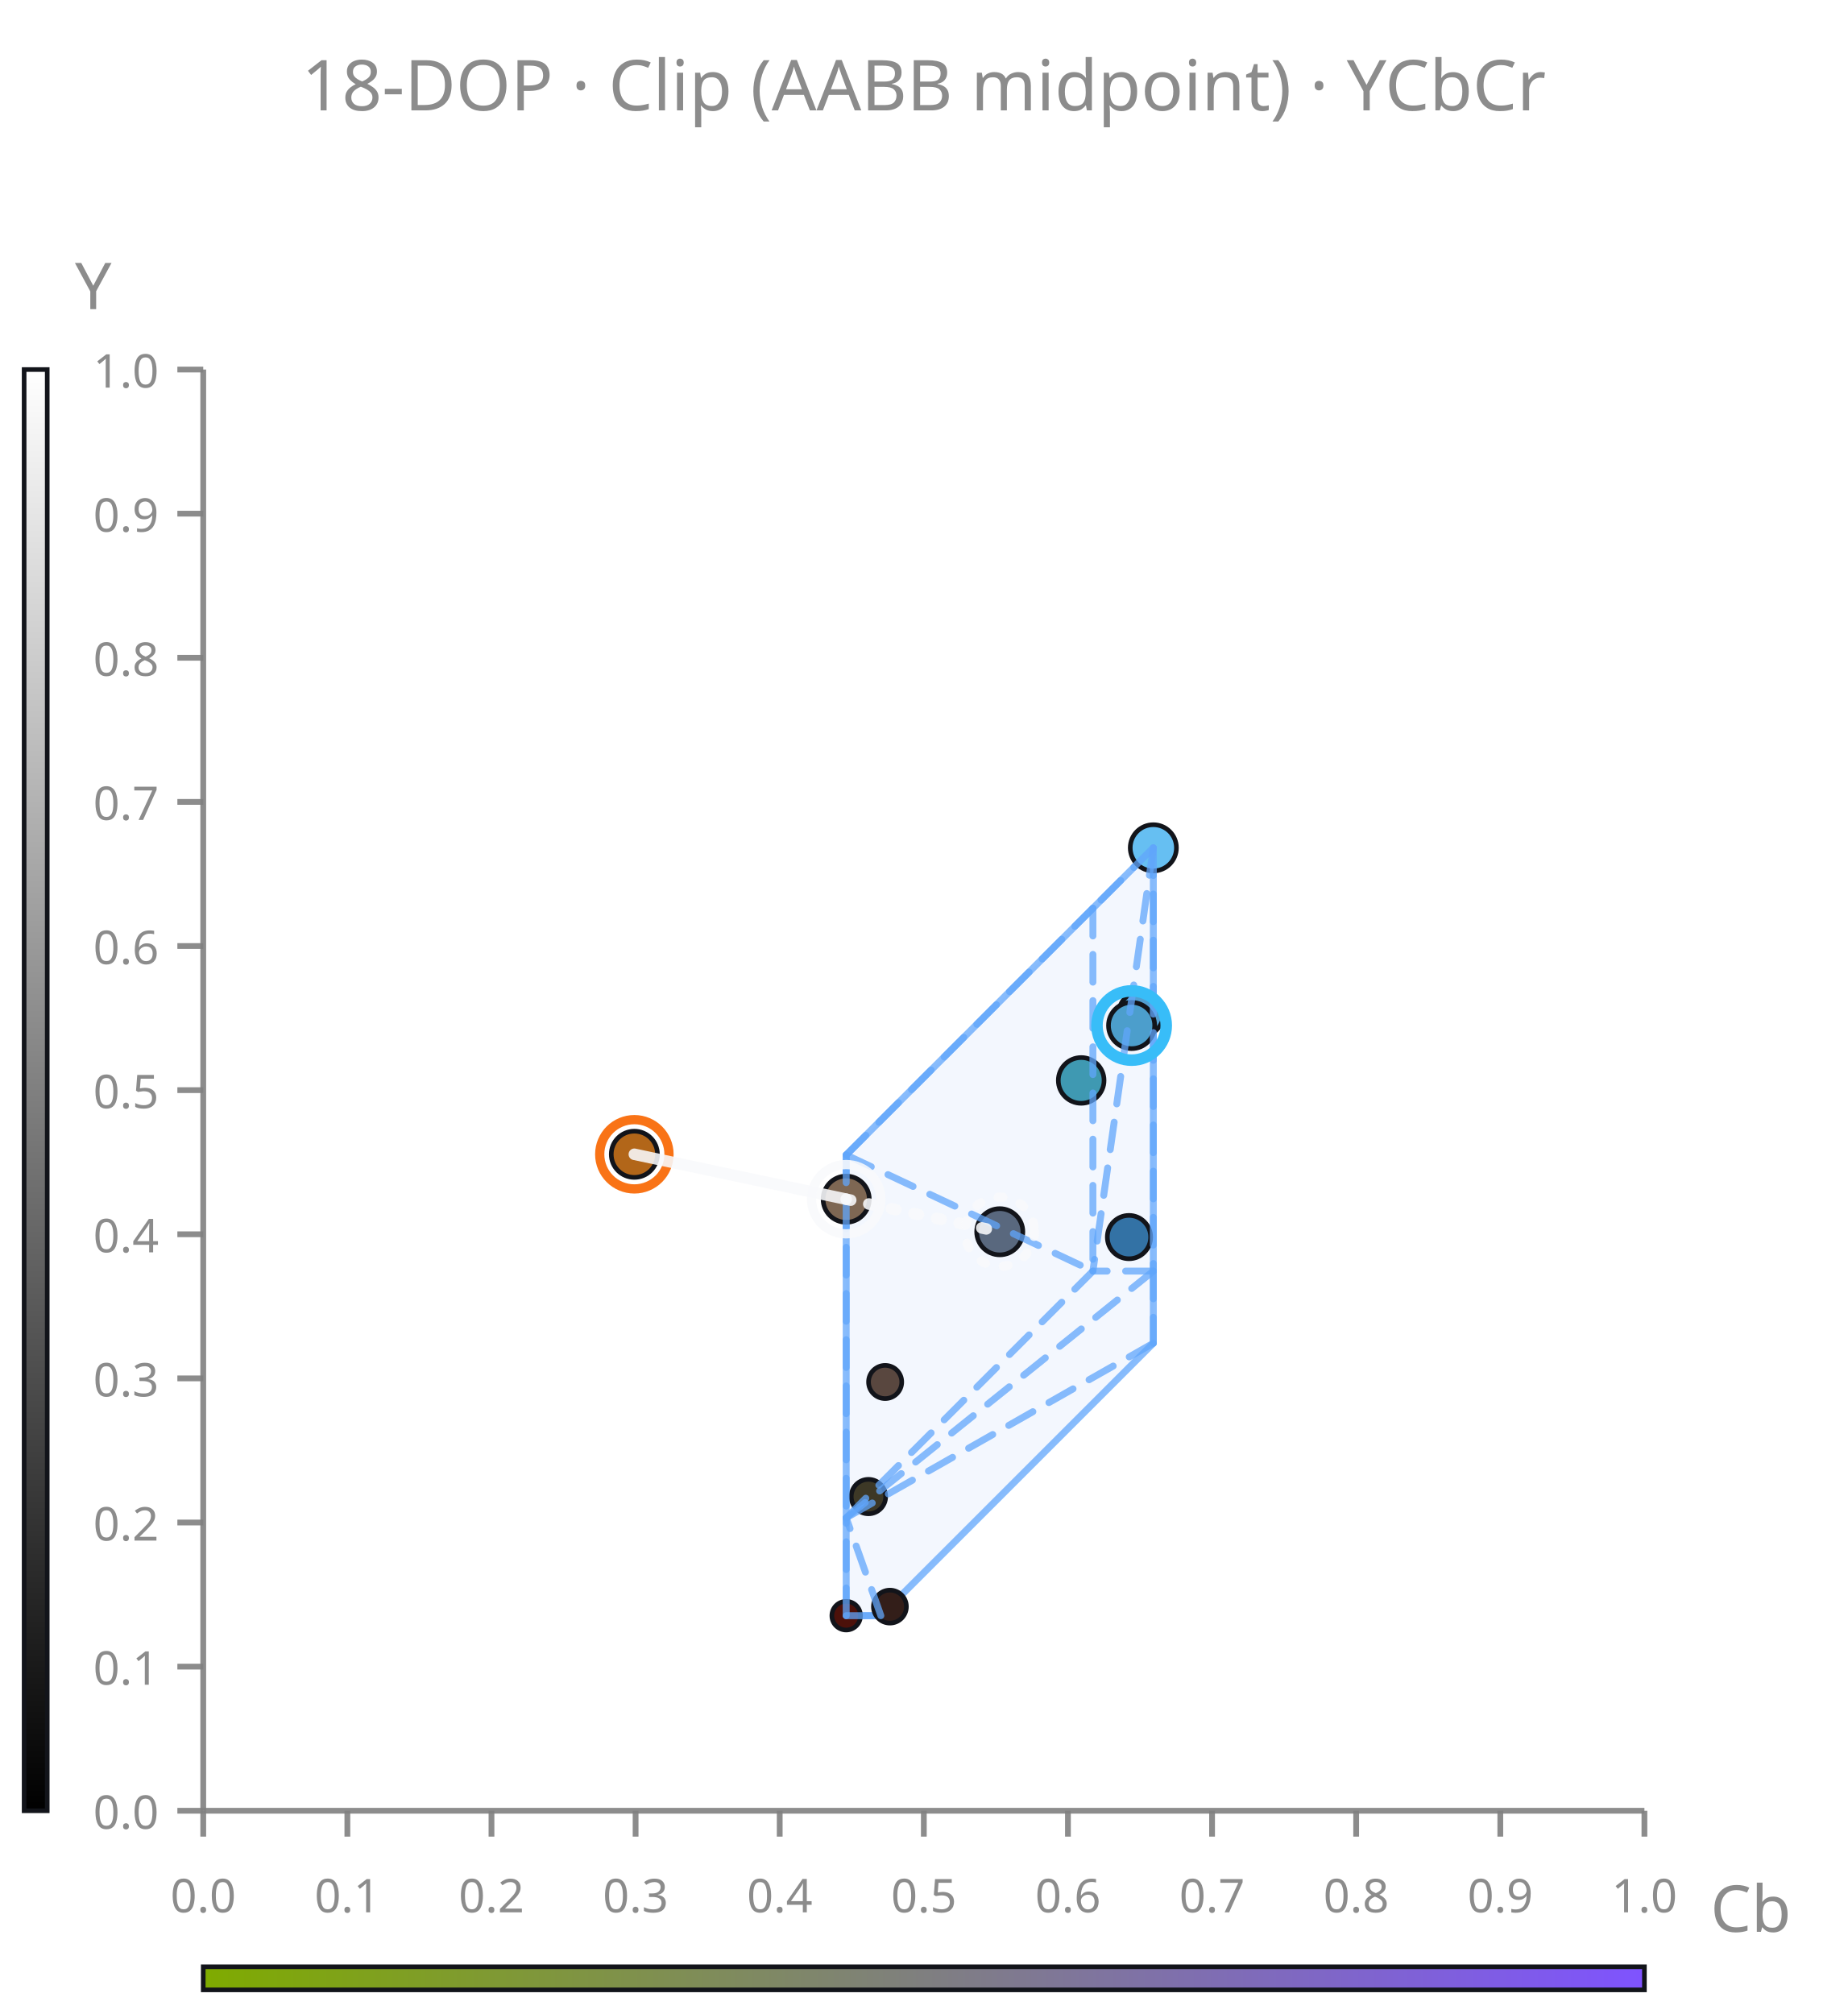
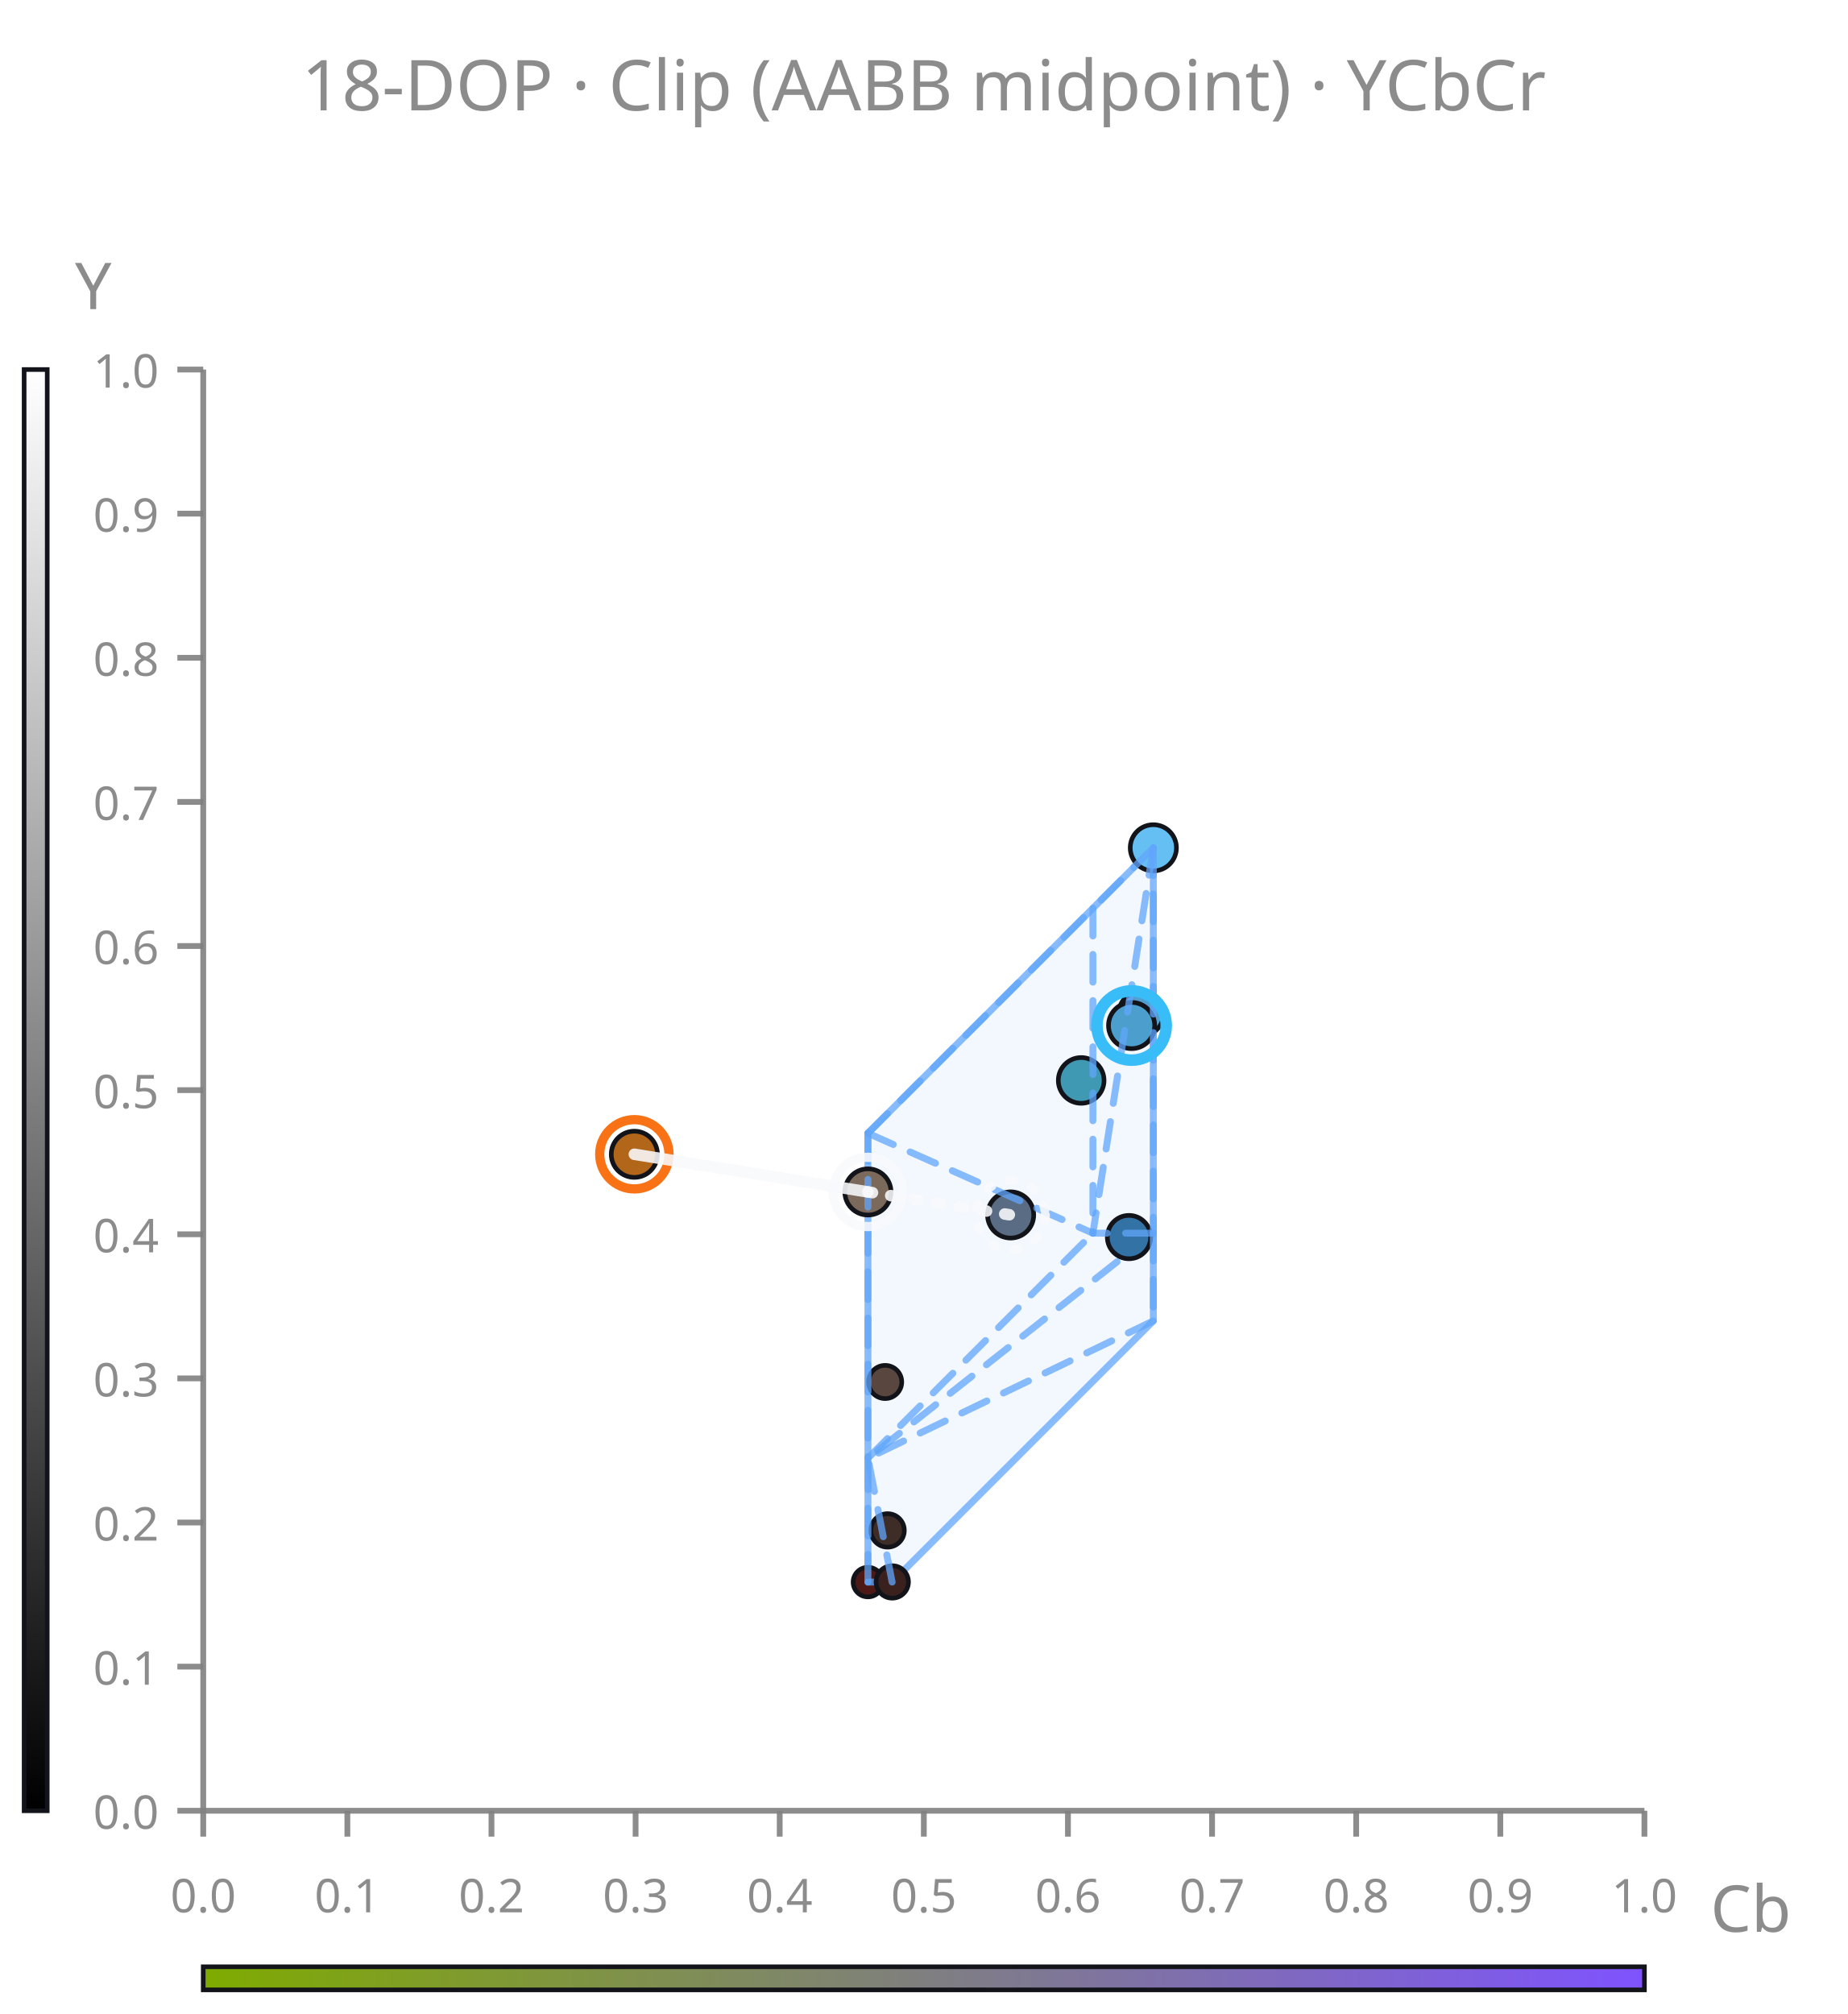
<svg xmlns="http://www.w3.org/2000/svg" baseProfile="full" height="436.0px" version="1.1" viewBox="0,0,400.0,436.0" width="400.0px">
  <defs>
    <linearGradient gradientUnits="userSpaceOnUse" id="plotGradY_1_2_3" x1="7.724" x2="7.724" y1="80" y2="392.0">
      <stop offset="0" stop-color="rgb(255,255,255)" />
      <stop offset="1" stop-color="rgb(0,0,0)" />
    </linearGradient>
    <linearGradient gradientUnits="userSpaceOnUse" id="plotGradX_1_2_3" x1="44.0" x2="356" y1="428.276" y2="428.276">
      <stop offset="0" stop-color="rgb(127,171,0)" />
      <stop offset="1" stop-color="rgb(127,83,255)" />
    </linearGradient>
  </defs>
  <g class="layer_bg" />
  <g class="layer_boundary">
-     <polygon fill="rgba(59,130,246,0.06)" points="183.192,349.771 190.697,349.771 249.685,290.784 249.685,183.537 183.192,250.03" stroke="rgba(96,165,250,0.75)" stroke-linejoin="round" stroke-width="1.5" />
+     <polygon fill="rgba(59,130,246,0.06)" points="187.897,342.498 193.136,342.498 249.685,285.95 249.685,183.537 187.897,245.325" stroke="rgba(96,165,250,0.75)" stroke-linejoin="round" stroke-width="1.5" />
  </g>
  <g class="layer_axes">
    <line fill="none" stroke="rgba(128,128,128,0.9)" stroke-width="1.25" x1="44.0" x2="356" y1="392.0" y2="392.0" />
    <line fill="none" stroke="rgba(128,128,128,0.9)" stroke-width="1.25" x1="44.0" x2="44.0" y1="392.0" y2="80" />
    <line fill="none" stroke="rgba(128,128,128,0.9)" stroke-width="1.25" x1="44.0" x2="44.0" y1="392.0" y2="397.6" />
    <text dominant-baseline="hanging" fill="rgba(128,128,128,0.9)" font-family="sans-serif" font-size="10.08" text-anchor="middle" x="44.0" y="406.168">0.0</text>
    <line fill="none" stroke="rgba(128,128,128,0.9)" stroke-width="1.25" x1="75.2" x2="75.2" y1="392.0" y2="397.6" />
    <text dominant-baseline="hanging" fill="rgba(128,128,128,0.9)" font-family="sans-serif" font-size="10.08" text-anchor="middle" x="75.2" y="406.168">0.1</text>
    <line fill="none" stroke="rgba(128,128,128,0.9)" stroke-width="1.25" x1="106.4" x2="106.4" y1="392.0" y2="397.6" />
    <text dominant-baseline="hanging" fill="rgba(128,128,128,0.9)" font-family="sans-serif" font-size="10.08" text-anchor="middle" x="106.4" y="406.168">0.2</text>
    <line fill="none" stroke="rgba(128,128,128,0.9)" stroke-width="1.25" x1="137.6" x2="137.6" y1="392.0" y2="397.6" />
    <text dominant-baseline="hanging" fill="rgba(128,128,128,0.9)" font-family="sans-serif" font-size="10.08" text-anchor="middle" x="137.6" y="406.168">0.3</text>
    <line fill="none" stroke="rgba(128,128,128,0.9)" stroke-width="1.25" x1="168.8" x2="168.8" y1="392.0" y2="397.6" />
    <text dominant-baseline="hanging" fill="rgba(128,128,128,0.9)" font-family="sans-serif" font-size="10.08" text-anchor="middle" x="168.8" y="406.168">0.4</text>
    <line fill="none" stroke="rgba(128,128,128,0.9)" stroke-width="1.25" x1="200" x2="200" y1="392.0" y2="397.6" />
    <text dominant-baseline="hanging" fill="rgba(128,128,128,0.9)" font-family="sans-serif" font-size="10.08" text-anchor="middle" x="200" y="406.168">0.5</text>
    <line fill="none" stroke="rgba(128,128,128,0.9)" stroke-width="1.25" x1="231.2" x2="231.2" y1="392.0" y2="397.6" />
    <text dominant-baseline="hanging" fill="rgba(128,128,128,0.9)" font-family="sans-serif" font-size="10.08" text-anchor="middle" x="231.2" y="406.168">0.6</text>
    <line fill="none" stroke="rgba(128,128,128,0.9)" stroke-width="1.25" x1="262.4" x2="262.4" y1="392.0" y2="397.6" />
    <text dominant-baseline="hanging" fill="rgba(128,128,128,0.9)" font-family="sans-serif" font-size="10.08" text-anchor="middle" x="262.4" y="406.168">0.7</text>
    <line fill="none" stroke="rgba(128,128,128,0.9)" stroke-width="1.25" x1="293.6" x2="293.6" y1="392.0" y2="397.6" />
    <text dominant-baseline="hanging" fill="rgba(128,128,128,0.9)" font-family="sans-serif" font-size="10.08" text-anchor="middle" x="293.6" y="406.168">0.8</text>
    <line fill="none" stroke="rgba(128,128,128,0.9)" stroke-width="1.25" x1="324.8" x2="324.8" y1="392.0" y2="397.6" />
    <text dominant-baseline="hanging" fill="rgba(128,128,128,0.9)" font-family="sans-serif" font-size="10.08" text-anchor="middle" x="324.8" y="406.168">0.9</text>
    <line fill="none" stroke="rgba(128,128,128,0.9)" stroke-width="1.25" x1="356" x2="356" y1="392.0" y2="397.6" />
    <text dominant-baseline="hanging" fill="rgba(128,128,128,0.9)" font-family="sans-serif" font-size="10.08" text-anchor="middle" x="356" y="406.168">1.0</text>
    <line fill="none" stroke="rgba(128,128,128,0.9)" stroke-width="1.25" x1="44.0" x2="38.4" y1="392.0" y2="392.0" />
    <text dominant-baseline="central" fill="rgba(128,128,128,0.9)" font-family="sans-serif" font-size="10.08" text-anchor="end" x="34.4" y="392.0">0.0</text>
    <line fill="none" stroke="rgba(128,128,128,0.9)" stroke-width="1.25" x1="44.0" x2="38.4" y1="360.8" y2="360.8" />
    <text dominant-baseline="central" fill="rgba(128,128,128,0.9)" font-family="sans-serif" font-size="10.08" text-anchor="end" x="34.4" y="360.8">0.1</text>
    <line fill="none" stroke="rgba(128,128,128,0.9)" stroke-width="1.25" x1="44.0" x2="38.4" y1="329.6" y2="329.6" />
    <text dominant-baseline="central" fill="rgba(128,128,128,0.9)" font-family="sans-serif" font-size="10.08" text-anchor="end" x="34.4" y="329.6">0.2</text>
    <line fill="none" stroke="rgba(128,128,128,0.9)" stroke-width="1.25" x1="44.0" x2="38.4" y1="298.4" y2="298.4" />
    <text dominant-baseline="central" fill="rgba(128,128,128,0.9)" font-family="sans-serif" font-size="10.08" text-anchor="end" x="34.4" y="298.4">0.3</text>
    <line fill="none" stroke="rgba(128,128,128,0.9)" stroke-width="1.25" x1="44.0" x2="38.4" y1="267.2" y2="267.2" />
    <text dominant-baseline="central" fill="rgba(128,128,128,0.9)" font-family="sans-serif" font-size="10.08" text-anchor="end" x="34.4" y="267.2">0.4</text>
    <line fill="none" stroke="rgba(128,128,128,0.9)" stroke-width="1.25" x1="44.0" x2="38.4" y1="236" y2="236" />
    <text dominant-baseline="central" fill="rgba(128,128,128,0.9)" font-family="sans-serif" font-size="10.08" text-anchor="end" x="34.4" y="236">0.5</text>
    <line fill="none" stroke="rgba(128,128,128,0.9)" stroke-width="1.25" x1="44.0" x2="38.4" y1="204.8" y2="204.8" />
    <text dominant-baseline="central" fill="rgba(128,128,128,0.9)" font-family="sans-serif" font-size="10.08" text-anchor="end" x="34.4" y="204.8">0.6</text>
    <line fill="none" stroke="rgba(128,128,128,0.9)" stroke-width="1.25" x1="44.0" x2="38.4" y1="173.6" y2="173.6" />
    <text dominant-baseline="central" fill="rgba(128,128,128,0.9)" font-family="sans-serif" font-size="10.08" text-anchor="end" x="34.4" y="173.6">0.7</text>
    <line fill="none" stroke="rgba(128,128,128,0.9)" stroke-width="1.25" x1="44.0" x2="38.4" y1="142.4" y2="142.4" />
    <text dominant-baseline="central" fill="rgba(128,128,128,0.9)" font-family="sans-serif" font-size="10.08" text-anchor="end" x="34.4" y="142.4">0.8</text>
    <line fill="none" stroke="rgba(128,128,128,0.9)" stroke-width="1.25" x1="44.0" x2="38.4" y1="111.2" y2="111.2" />
    <text dominant-baseline="central" fill="rgba(128,128,128,0.9)" font-family="sans-serif" font-size="10.08" text-anchor="end" x="34.4" y="111.2">0.9</text>
    <line fill="none" stroke="rgba(128,128,128,0.9)" stroke-width="1.25" x1="44.0" x2="38.4" y1="80" y2="80" />
    <text dominant-baseline="central" fill="rgba(128,128,128,0.9)" font-family="sans-serif" font-size="10.08" text-anchor="end" x="34.4" y="80">1.0</text>
    <text fill="rgba(128,128,128,0.9)" font-family="sans-serif" font-size="14" x="370.3" y="418.208">Cb</text>
    <text fill="rgba(128,128,128,0.9)" font-family="sans-serif" font-size="14" x="16.224" y="66.928">Y</text>
    <rect fill="url(#plotGradY_1_2_3) none" height="312" shape-rendering="geometricPrecision" stroke="rgba(18,20,26,1.0)" stroke-width="1.0" width="5.0" x="5.224" y="80" />
    <rect fill="url(#plotGradX_1_2_3) none" height="5.0" shape-rendering="geometricPrecision" stroke="rgba(18,20,26,1.0)" stroke-width="1.0" width="312" x="44.0" y="425.776" />
  </g>
  <g class="layer_dots">
    <circle cx="137.332" cy="249.884" fill="rgb(178,102,25)" r="5.0" stroke="rgba(18,20,26,1.0)" stroke-width="1.0" />
-     <circle cx="183.192" cy="349.771" fill="rgb(76,17,10)" r="3.1" stroke="rgba(18,20,26,1.0)" stroke-width="1.0" />
-     <circle cx="183.192" cy="259.606" fill="rgb(126,103,83)" r="5.0" stroke="rgba(18,20,26,1.0)" stroke-width="1.0" />
-     <line fill="none" stroke="rgba(96,165,250,0.75)" stroke-dasharray="6,4" stroke-linecap="round" stroke-width="1.5" x1="183.192" x2="190.697" y1="349.771" y2="349.771" />
-     <circle cx="192.66" cy="347.808" fill="rgb(51,30,25)" r="3.567" stroke="rgba(18,20,26,1.0)" stroke-width="1.0" />
+     <circle cx="187.897" cy="342.498" fill="rgb(76,25,22)" r="3.203" stroke="rgba(18,20,26,1.0)" stroke-width="1.0" />
+     <line fill="none" stroke="rgba(96,165,250,0.75)" stroke-dasharray="6,4" stroke-linecap="round" stroke-width="1.5" x1="187.897" x2="193.136" y1="342.498" y2="342.498" />
+     <circle cx="193.167" cy="342.467" fill="rgb(58,33,30)" r="3.51" stroke="rgba(18,20,26,1.0)" stroke-width="1.0" />
+     <circle cx="187.897" cy="258.037" fill="rgb(123,105,91)" r="5.0" stroke="rgba(18,20,26,1.0)" stroke-width="1.0" />
    <circle cx="191.625" cy="299.177" fill="rgb(89,71,63)" r="3.593" stroke="rgba(18,20,26,1.0)" stroke-width="1.0" />
-     <circle cx="188.013" cy="323.984" fill="rgb(61,56,38)" r="3.727" stroke="rgba(18,20,26,1.0)" stroke-width="1.0" />
-     <line fill="none" stroke="rgba(96,165,250,0.75)" stroke-dasharray="6,4" stroke-linecap="round" stroke-width="1.5" x1="183.192" x2="183.192" y1="349.771" y2="328.585" />
-     <line fill="none" stroke="rgba(96,165,250,0.75)" stroke-dasharray="6,4" stroke-linecap="round" stroke-width="1.5" x1="190.697" x2="183.192" y1="349.771" y2="328.585" />
-     <line fill="none" stroke="rgba(96,165,250,0.75)" stroke-dasharray="6,4" stroke-linecap="round" stroke-width="1.5" x1="183.192" x2="183.192" y1="250.03" y2="328.585" />
-     <circle cx="216.438" cy="266.654" fill="rgb(89,104,126)" r="5.0" stroke="rgba(18,20,26,1.0)" stroke-width="1.0" />
-     <line fill="none" stroke="rgba(96,165,250,0.75)" stroke-dasharray="6,4" stroke-linecap="round" stroke-width="1.5" x1="249.685" x2="183.192" y1="290.784" y2="328.585" />
-     <line fill="none" stroke="rgba(96,165,250,0.75)" stroke-dasharray="6,4" stroke-linecap="round" stroke-width="1.5" x1="249.685" x2="183.192" y1="275.174" y2="328.585" />
-     <line fill="none" stroke="rgba(96,165,250,0.75)" stroke-dasharray="6,4" stroke-linecap="round" stroke-width="1.5" x1="183.192" x2="236.602" y1="250.03" y2="196.62" />
-     <line fill="none" stroke="rgba(96,165,250,0.75)" stroke-dasharray="6,4" stroke-linecap="round" stroke-width="1.5" x1="183.192" x2="236.602" y1="250.03" y2="275.174" />
-     <line fill="none" stroke="rgba(96,165,250,0.75)" stroke-dasharray="6,4" stroke-linecap="round" stroke-width="1.5" x1="183.192" x2="236.602" y1="328.585" y2="275.174" />
+     <circle cx="192.152" cy="331.31" fill="rgb(61,45,38)" r="3.623" stroke="rgba(18,20,26,1.0)" stroke-width="1.0" />
+     <line fill="none" stroke="rgba(96,165,250,0.75)" stroke-dasharray="6,4" stroke-linecap="round" stroke-width="1.5" x1="193.136" x2="187.897" y1="342.498" y2="315.673" />
+     <line fill="none" stroke="rgba(96,165,250,0.75)" stroke-dasharray="6,4" stroke-linecap="round" stroke-width="1.5" x1="187.897" x2="187.897" y1="342.498" y2="315.673" />
+     <line fill="none" stroke="rgba(96,165,250,0.75)" stroke-dasharray="6,4" stroke-linecap="round" stroke-width="1.5" x1="187.897" x2="187.897" y1="245.325" y2="315.673" />
+     <circle cx="218.791" cy="263.018" fill="rgb(89,108,132)" r="5.0" stroke="rgba(18,20,26,1.0)" stroke-width="1.0" />
+     <line fill="none" stroke="rgba(96,165,250,0.75)" stroke-dasharray="6,4" stroke-linecap="round" stroke-width="1.5" x1="249.685" x2="187.897" y1="285.95" y2="315.673" />
+     <line fill="none" stroke="rgba(96,165,250,0.75)" stroke-dasharray="6,4" stroke-linecap="round" stroke-width="1.5" x1="249.685" x2="187.897" y1="266.968" y2="315.673" />
+     <line fill="none" stroke="rgba(96,165,250,0.75)" stroke-dasharray="6,4" stroke-linecap="round" stroke-width="1.5" x1="187.897" x2="236.602" y1="245.325" y2="196.62" />
+     <line fill="none" stroke="rgba(96,165,250,0.75)" stroke-dasharray="6,4" stroke-linecap="round" stroke-width="1.5" x1="187.897" x2="236.602" y1="245.325" y2="266.968" />
+     <line fill="none" stroke="rgba(96,165,250,0.75)" stroke-dasharray="6,4" stroke-linecap="round" stroke-width="1.5" x1="187.897" x2="236.602" y1="315.673" y2="266.968" />
    <circle cx="244.414" cy="267.808" fill="rgb(51,114,165)" r="4.692" stroke="rgba(18,20,26,1.0)" stroke-width="1.0" />
-     <line fill="none" stroke="rgba(96,165,250,0.75)" stroke-dasharray="6,4" stroke-linecap="round" stroke-width="1.5" x1="249.685" x2="249.685" y1="275.174" y2="290.784" />
+     <line fill="none" stroke="rgba(96,165,250,0.75)" stroke-dasharray="6,4" stroke-linecap="round" stroke-width="1.5" x1="249.685" x2="249.685" y1="266.968" y2="285.95" />
    <circle cx="247.049" cy="219.433" fill="rgb(81,158,209)" r="4.846" stroke="rgba(18,20,26,1.0)" stroke-width="1.0" />
    <circle cx="244.98" cy="222.01" fill="rgb(76,158,204)" r="5.0" stroke="rgba(18,20,26,1.0)" stroke-width="1.0" />
    <circle cx="234.066" cy="233.894" fill="rgb(63,153,178)" r="4.95" stroke="rgba(18,20,26,1.0)" stroke-width="1.0" />
    <circle cx="249.685" cy="183.537" fill="rgb(102,191,242)" r="5.0" stroke="rgba(18,20,26,1.0)" stroke-width="1.0" />
-     <line fill="none" stroke="rgba(96,165,250,0.75)" stroke-dasharray="6,4" stroke-linecap="round" stroke-width="1.5" x1="249.685" x2="249.685" y1="183.537" y2="275.174" />
+     <line fill="none" stroke="rgba(96,165,250,0.75)" stroke-dasharray="6,4" stroke-linecap="round" stroke-width="1.5" x1="249.685" x2="249.685" y1="183.537" y2="266.968" />
    <line fill="none" stroke="rgba(96,165,250,0.75)" stroke-dasharray="6,4" stroke-linecap="round" stroke-width="1.5" x1="249.685" x2="236.602" y1="183.537" y2="196.62" />
-     <line fill="none" stroke="rgba(96,165,250,0.75)" stroke-dasharray="6,4" stroke-linecap="round" stroke-width="1.5" x1="249.685" x2="236.602" y1="183.537" y2="275.174" />
-     <line fill="none" stroke="rgba(96,165,250,0.75)" stroke-dasharray="6,4" stroke-linecap="round" stroke-width="1.5" x1="249.685" x2="236.602" y1="275.174" y2="275.174" />
-     <line fill="none" stroke="rgba(96,165,250,0.75)" stroke-dasharray="6,4" stroke-linecap="round" stroke-width="1.5" x1="236.602" x2="236.602" y1="196.62" y2="275.174" />
+     <line fill="none" stroke="rgba(96,165,250,0.75)" stroke-dasharray="6,4" stroke-linecap="round" stroke-width="1.5" x1="249.685" x2="236.602" y1="183.537" y2="266.968" />
+     <line fill="none" stroke="rgba(96,165,250,0.75)" stroke-dasharray="6,4" stroke-linecap="round" stroke-width="1.5" x1="249.685" x2="236.602" y1="266.968" y2="266.968" />
+     <line fill="none" stroke="rgba(96,165,250,0.75)" stroke-dasharray="6,4" stroke-linecap="round" stroke-width="1.5" x1="236.602" x2="236.602" y1="196.62" y2="266.968" />
  </g>
  <g class="layer_overlay">
    <circle cx="244.98" cy="222.01" fill="none" r="7.5" stroke="rgba(56,189,248,1.0)" stroke-width="2.5" />
    <circle cx="137.332" cy="249.884" fill="none" r="7.5" stroke="rgba(249,115,22,1.0)" stroke-width="2.0" />
-     <line stroke="rgba(248,250,252,0.88)" stroke-linecap="round" stroke-width="2.5" x1="137.332" x2="183.192" y1="249.884" y2="259.606" />
-     <circle cx="183.192" cy="259.606" fill="none" r="7.5" stroke="rgba(248,250,252,0.88)" stroke-width="2.0" />
-     <line fill="none" stroke="rgba(248,250,252,0.88)" stroke-dasharray="1 4" stroke-linecap="round" stroke-width="2.5" x1="183.192" x2="216.438" y1="259.606" y2="266.654" />
-     <circle cx="216.438" cy="266.654" fill="none" r="7.5" stroke="rgba(248,250,252,0.88)" stroke-dasharray="1 4" stroke-linecap="round" stroke-width="2.0" />
+     <line stroke="rgba(248,250,252,0.88)" stroke-linecap="round" stroke-width="2.5" x1="137.332" x2="187.897" y1="249.884" y2="258.037" />
+     <circle cx="187.897" cy="258.037" fill="none" r="7.5" stroke="rgba(248,250,252,0.88)" stroke-width="2.0" />
+     <line fill="none" stroke="rgba(248,250,252,0.88)" stroke-dasharray="1 4" stroke-linecap="round" stroke-width="2.5" x1="187.897" x2="218.791" y1="258.037" y2="263.018" />
+     <circle cx="218.791" cy="263.018" fill="none" r="7.5" stroke="rgba(248,250,252,0.88)" stroke-dasharray="1 4" stroke-linecap="round" stroke-width="2.0" />
  </g>
  <g class="layer_header">
    <text dominant-baseline="central" fill="rgba(128,128,128,0.9)" font-family="sans-serif" font-size="15.2" text-anchor="middle" x="200.0" y="18.0">18-DOP · Clip (AABB midpoint) · YCbCr</text>
  </g>
</svg>
